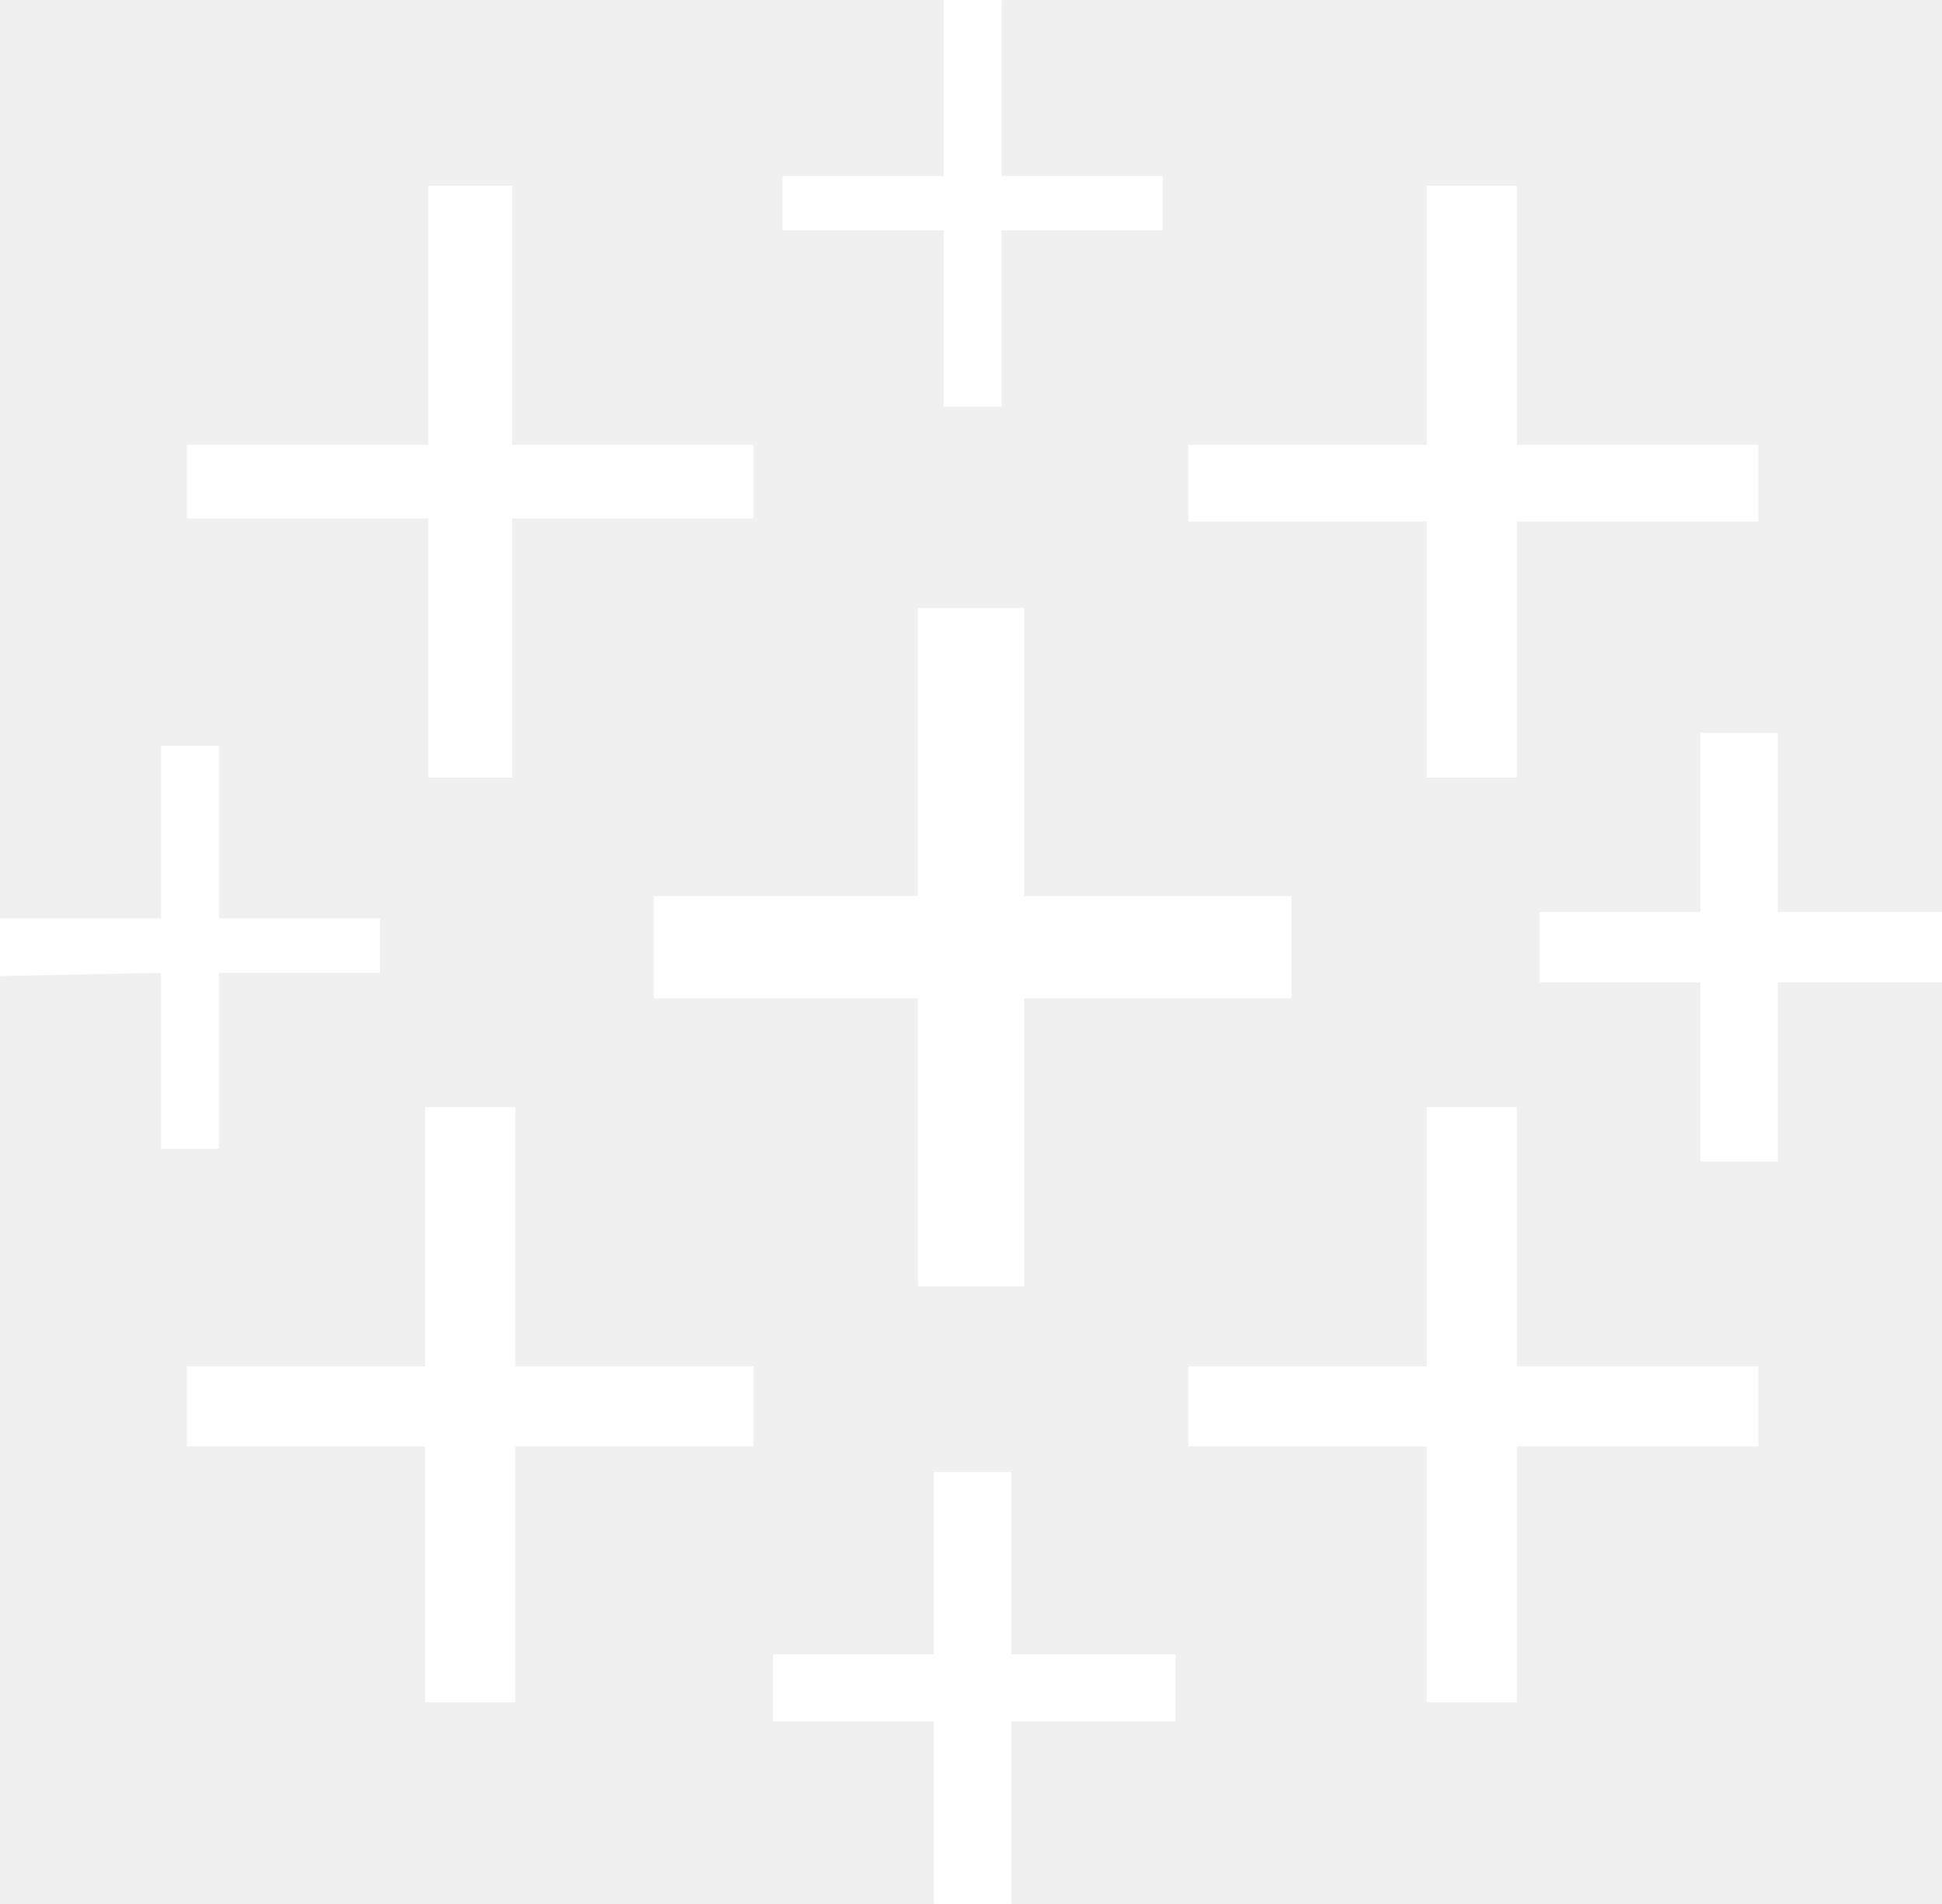
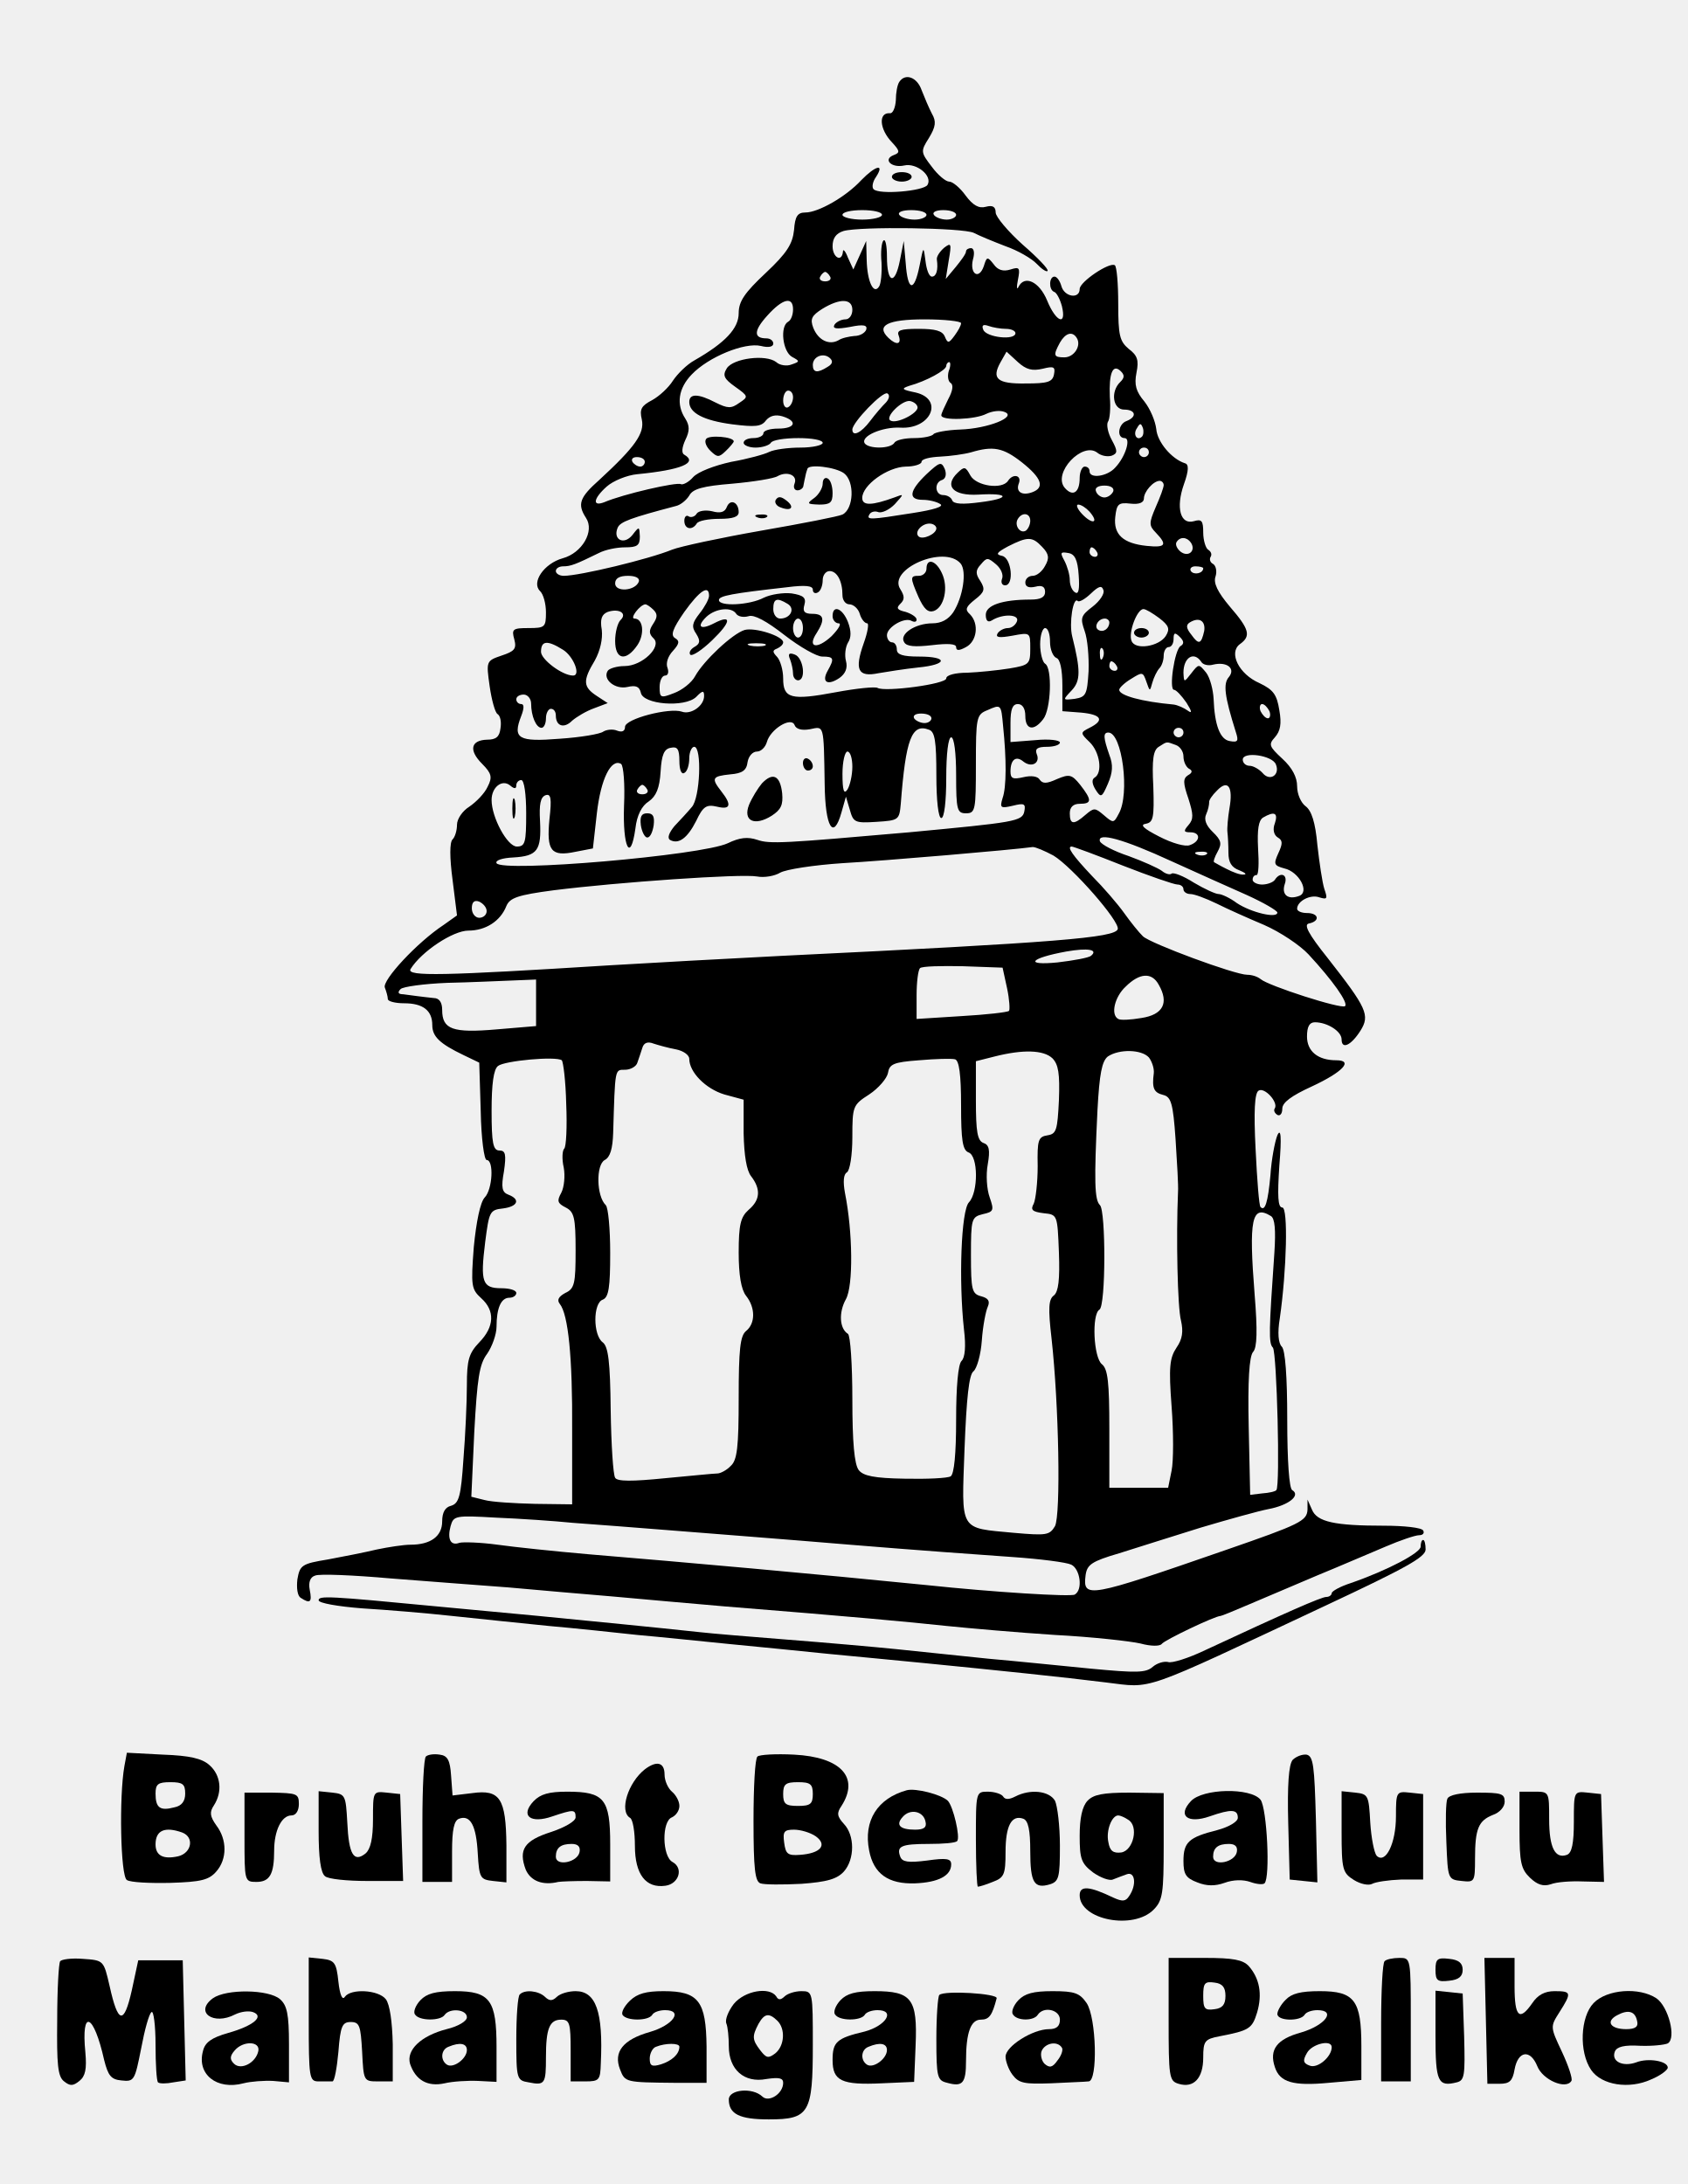
- <svg xmlns="http://www.w3.org/2000/svg" width="102" height="100" fill="none">
-   <path d="M48.209 67.562h5.582V52.437h14.04v-5.378H53.79V31.934h-5.58v15.125H34.34v5.378h13.87v15.125zM22.328 89.409h4.737V75.965h12.517v-4.202H27.065V58.151h-4.737v13.612H9.811v4.202h12.517v13.444zm52.607-48.568h4.737V27.397h12.686v-4.034H79.672V9.751h-4.737v13.612H62.418v4.034h12.517V40.84zm-25.88 59.156h4.06v-9.58h8.626v-3.529h-8.627V77.31h-4.06v9.58h-8.457v3.528h8.458v9.58zM22.497 40.841h4.398V27.228h12.687v-3.865H26.895V9.751h-4.398v13.612H9.811v3.866h12.686V40.84zm66.816 20.167h4.06v-9.411H102v-3.698h-8.627v-9.41h-4.06v9.41h-8.457v3.698h8.457v9.41z" fill="#fff" />
-   <path fill-rule="evenodd" clip-rule="evenodd" d="M74.935 89.409h4.737V75.965h12.686v-4.202H79.672V58.151h-4.737v13.612H62.418v4.202h12.517v13.444z" fill="#fff" />
-   <path d="M61.065 12.105V9.248h-8.458V.005h-3.045v9.243h-8.457v2.857h8.457v9.243h3.045v-9.243h8.458zM8.458 60.337h3.044v-9.243h8.458v-2.857h-8.458v-9.075H8.458v9.075H0v3.025l8.458-.168v9.243z" fill="#fff" />
+ <svg xmlns="http://www.w3.org/2000/svg" width="51pt" height="66pt" viewBox="0 0 51 66" version="1.1" id="svg200">
+   <defs id="defs133">
+     <clipPath id="clip1">
+       <path d="m 125,186 h 17 v 24.02 h -17 z m 0,0" id="path127" />
+     </clipPath>
+     <clipPath id="clip2">
+       <path d="m 0,155 h 558.129 v 5 H 0 Z m 0,0" id="path130" />
+     </clipPath>
+   </defs>
+   <g id="g552" transform="matrix(0.01493243,0,0,-0.01435266,-3.811479,65.1957)" style="fill:#000000;stroke:none">
+     <path id="path458" d="m 2075,4370 c -4,-6 -7,-23 -7,-39 -1,-15 -6,-28 -12,-27 -24,2 -21,-34 4,-61 16,-18 17,-22 4,-27 -23,-9 -5,-28 21,-22 25,6 58,-22 47,-41 -8,-13 -98,-21 -109,-9 -4,4 -2,16 5,26 18,29 -1,24 -30,-7 -31,-35 -87,-68 -113,-68 -16,0 -21,-8 -23,-37 -3,-29 -14,-48 -57,-90 -43,-42 -55,-60 -55,-85 0,-32 -27,-62 -89,-99 -16,-9 -35,-29 -44,-43 -9,-15 -28,-33 -42,-41 -22,-12 -26,-19 -21,-41 6,-29 -14,-58 -86,-127 -40,-37 -45,-51 -27,-80 18,-28 -8,-74 -47,-85 -38,-11 -64,-51 -46,-69 7,-7 12,-27 12,-45 0,-31 -2,-33 -35,-33 -32,0 -35,-2 -29,-24 5,-20 0,-25 -26,-34 -31,-11 -31,-12 -24,-64 4,-29 11,-56 16,-59 6,-4 8,-17 6,-30 -2,-18 -9,-24 -27,-24 -33,-1 -38,-22 -10,-51 19,-20 21,-28 11,-48 -6,-14 -23,-32 -37,-42 -14,-9 -25,-26 -25,-38 0,-12 -4,-26 -9,-31 -6,-6 -6,-38 0,-85 l 9,-75 -27,-20 c -54,-37 -125,-117 -119,-132 3,-8 6,-19 6,-24 0,-5 15,-9 33,-9 38,0 57,-15 57,-46 0,-24 15,-39 63,-63 l 32,-16 3,-102 c 1,-58 7,-103 12,-103 15,0 12,-62 -4,-79 -9,-10 -17,-51 -22,-104 -6,-82 -5,-89 15,-108 28,-26 27,-60 -4,-93 -21,-23 -25,-37 -25,-90 0,-35 -3,-105 -7,-156 -5,-78 -9,-93 -25,-98 -12,-3 -18,-14 -18,-33 0,-31 -23,-49 -64,-49 -14,0 -45,-5 -68,-10 -24,-6 -68,-15 -99,-21 -53,-9 -57,-12 -62,-42 -2,-18 0,-35 7,-39 19,-13 23,-9 18,17 -3,16 1,27 11,30 8,4 77,1 153,-6 77,-6 184,-15 239,-19 55,-5 150,-14 210,-19 61,-6 163,-15 228,-21 263,-22 366,-32 447,-41 47,-5 146,-14 220,-19 74,-4 152,-13 173,-18 21,-6 39,-6 43,-1 5,8 108,59 119,59 2,0 28,11 57,24 29,13 91,40 138,61 47,20 109,48 139,61 29,13 60,24 68,24 8,0 11,5 8,10 -3,6 -39,10 -79,10 -100,0 -136,8 -146,34 l -9,21 v -21 c -1,-24 -15,-31 -165,-85 -280,-101 -290,-103 -284,-53 3,22 12,29 68,46 36,12 110,36 165,54 55,17 117,35 137,39 41,8 66,29 48,40 -6,4 -10,60 -10,149 0,90 -4,146 -11,153 -7,7 -9,29 -4,60 14,102 17,233 5,233 -9,0 -10,24 -6,88 5,62 3,80 -4,64 -5,-13 -12,-51 -14,-84 -5,-57 -11,-77 -20,-67 -3,2 -7,57 -10,121 -4,81 -2,119 6,124 12,8 40,-24 33,-37 -3,-4 -1,-10 5,-14 5,-3 10,2 10,13 0,13 18,27 60,47 62,30 85,55 49,55 -37,0 -59,19 -59,50 0,21 5,30 16,30 25,0 54,-19 54,-36 0,-22 19,-13 38,18 20,33 13,48 -66,153 -40,52 -49,71 -38,73 23,5 20,22 -4,22 -11,0 -20,4 -20,9 0,16 27,31 45,24 16,-5 17,-3 10,18 -4,13 -10,55 -14,92 -4,48 -12,73 -24,82 -9,7 -17,25 -17,42 0,19 -10,39 -30,58 -27,26 -28,30 -15,45 11,13 14,28 9,57 -5,33 -12,43 -40,57 -42,19 -63,64 -40,82 23,17 20,31 -20,79 -25,31 -34,50 -29,64 3,10 1,22 -5,26 -6,3 -8,10 -5,15 3,5 1,11 -5,15 -5,3 -10,20 -10,36 0,25 -3,29 -19,24 -27,-8 -37,28 -20,78 10,29 10,42 2,44 -27,9 -56,45 -58,72 -2,17 -12,42 -24,58 -17,21 -21,35 -16,61 5,26 2,36 -16,50 -18,16 -21,28 -21,95 0,42 -3,79 -7,81 -11,7 -71,-35 -71,-50 0,-22 -31,-17 -37,6 -3,11 -9,20 -14,20 -11,0 -12,-27 -1,-32 5,-1 12,-15 16,-30 10,-43 -12,-34 -30,12 -16,40 -46,54 -58,28 -3,-7 -4,0 -1,15 5,26 3,28 -15,22 -15,-5 -26,-1 -34,11 -13,17 -14,16 -20,-4 -10,-30 -29,-16 -22,14 4,14 2,24 -4,24 -5,0 -10,-3 -10,-7 0,-5 -10,-19 -21,-33 l -20,-25 6,39 c 6,36 5,38 -9,27 -9,-8 -16,-19 -15,-25 3,-22 -1,-36 -10,-36 -6,0 -11,15 -13,33 -4,32 -4,32 -12,-10 -11,-57 -24,-54 -28,5 l -4,47 -8,-42 c -10,-52 -26,-47 -26,9 0,23 -3,38 -7,34 -4,-4 -6,-25 -4,-46 1,-22 -1,-45 -5,-51 -11,-18 -24,11 -25,56 l -1,40 -13,-30 -13,-30 -11,25 c -5,14 -10,19 -10,13 -2,-24 -21,-13 -21,11 0,17 7,27 22,32 33,10 243,7 264,-4 11,-6 39,-18 64,-28 25,-9 53,-26 63,-37 10,-11 20,-18 22,-15 3,3 -20,28 -50,55 -30,28 -55,59 -55,68 0,12 -6,16 -20,12 -14,-4 -26,3 -41,24 -11,16 -26,29 -33,29 -7,0 -23,14 -35,31 -23,31 -23,33 -6,61 14,24 15,35 6,51 -6,12 -15,34 -21,50 -9,27 -33,36 -45,17 z m -35,-280 c 0,-5 -18,-10 -40,-10 -22,0 -40,5 -40,10 0,6 18,10 40,10 22,0 40,-4 40,-10 z m 90,0 c 0,-5 -11,-10 -24,-10 -14,0 -28,5 -31,10 -4,6 7,10 24,10 17,0 31,-4 31,-10 z m 60,0 c 0,-5 -9,-10 -19,-10 -11,0 -23,5 -26,10 -4,6 5,10 19,10 14,0 26,-4 26,-10 z m -255,-130 c 3,-5 -1,-10 -10,-10 -9,0 -13,5 -10,10 3,6 8,10 10,10 2,0 7,-4 10,-10 z m -75,-69 c 0,-11 -4,-23 -10,-26 -17,-10 -11,-63 8,-74 16,-9 16,-10 -1,-16 -9,-4 -24,-2 -31,5 -21,17 -87,8 -100,-13 -9,-15 -6,-22 17,-39 27,-20 27,-21 8,-34 -16,-12 -23,-12 -48,1 -35,19 -53,19 -53,1 0,-23 29,-39 87,-47 46,-6 59,-5 68,8 8,10 19,13 33,9 32,-10 27,-26 -8,-26 -16,0 -30,-4 -30,-10 0,-5 -9,-10 -20,-10 -11,0 -20,-4 -20,-10 0,-5 11,-10 24,-10 14,0 28,5 31,10 3,6 28,10 56,10 27,0 49,-4 49,-10 0,-5 -20,-10 -45,-10 -25,0 -53,-4 -63,-9 -9,-5 -44,-15 -77,-21 -35,-8 -67,-21 -77,-32 -9,-11 -21,-17 -25,-15 -8,5 -117,-21 -155,-38 -25,-10 -22,8 5,33 13,12 41,24 62,26 89,9 123,24 95,41 -6,3 -5,15 2,31 9,19 9,30 0,45 -19,30 -14,64 13,93 34,37 107,68 140,60 15,-4 25,-2 25,5 0,6 -6,11 -14,11 -26,0 -26,16 2,48 31,36 52,41 52,13 z m 120,-1 c 0,-11 -6,-20 -14,-20 -8,0 -18,-5 -22,-11 -5,-9 4,-10 31,-5 28,6 36,4 33,-6 -3,-7 -13,-13 -24,-13 -10,-1 -25,-4 -32,-9 -19,-11 -41,0 -51,26 -7,19 -3,26 18,40 36,23 61,22 61,-2 z m 220,-28 c 0,-5 -6,-16 -13,-26 -12,-17 -14,-17 -20,-2 -5,12 -19,16 -53,16 -37,0 -45,-3 -40,-15 6,-18 -5,-20 -21,-4 -26,26 -2,39 73,39 41,0 74,-4 74,-8 z m 91,-12 c 10,0 19,-4 19,-9 0,-16 -59,-9 -65,7 -4,10 0,12 11,8 8,-3 24,-6 35,-6 z m 143,-19 c 10,-16 -5,-41 -25,-41 -22,0 -23,4 -9,31 11,20 25,25 34,10 z m -504,-61 c -21,-14 -30,-12 -30,4 0,18 22,27 35,14 6,-6 5,-12 -5,-18 z m 435,-4 c 23,6 26,4 23,-12 -3,-16 -13,-19 -57,-19 -58,-1 -70,10 -51,45 l 12,22 23,-22 c 17,-16 29,-19 50,-14 z m -190,-5 c -3,-11 -1,-22 4,-25 6,-4 4,-17 -5,-34 -7,-15 -14,-30 -14,-34 0,-12 69,-9 91,3 12,6 28,8 37,4 26,-10 -33,-35 -90,-37 -27,-1 -52,-6 -54,-10 -3,-4 -20,-8 -39,-8 -19,0 -37,-4 -40,-10 -8,-13 -52,-13 -60,-1 -9,15 36,35 72,33 62,-4 89,60 31,74 -28,6 -30,8 -13,14 35,10 75,33 75,42 0,4 3,8 6,8 3,0 3,-9 -1,-19 z m 347,-23 c -20,-20 -15,-58 8,-58 23,0 27,-15 5,-24 -17,-6 -21,-36 -4,-36 13,0 2,-39 -19,-62 -16,-19 -52,-24 -52,-8 0,6 -4,10 -10,10 -5,0 -10,-11 -10,-24 0,-31 -14,-40 -30,-21 -26,31 36,99 66,74 7,-6 20,-9 29,-6 12,5 12,10 0,33 -8,15 -11,32 -8,38 4,5 6,29 4,53 -2,50 6,70 22,54 8,-8 8,-14 -1,-23 z m -662,-32 c 0,-8 -4,-18 -10,-21 -5,-3 -10,3 -10,14 0,12 5,21 10,21 6,0 10,-6 10,-14 z m 188,-11 c -7,-7 -22,-25 -32,-39 -18,-25 -36,-34 -36,-18 0,15 62,82 71,76 5,-3 4,-11 -3,-19 z m 64,-10 c 1,-13 -43,-36 -55,-28 -12,7 24,44 40,41 8,-2 14,-7 15,-13 z m 454,-62 c -10,-10 -19,5 -10,18 6,11 8,11 12,0 2,-7 1,-15 -2,-18 z m -243,-54 c 40,-33 47,-53 21,-63 -21,-8 -34,1 -27,19 6,17 -12,21 -22,5 -12,-19 -64,-11 -76,11 -10,19 -12,20 -26,6 -28,-28 -9,-49 42,-46 63,4 66,-8 4,-16 -36,-5 -54,-4 -57,4 -2,6 -10,11 -18,11 -17,0 -19,27 -2,32 7,3 9,12 5,23 -7,16 -10,15 -37,-11 -35,-35 -38,-54 -7,-54 12,0 28,-4 35,-9 8,-5 -13,-12 -57,-19 -85,-14 -94,-15 -86,-2 3,5 11,7 18,4 7,-2 22,5 33,17 19,22 19,22 -1,14 -45,-17 -65,-18 -65,-1 0,27 51,65 88,66 17,0 32,5 32,10 0,6 17,10 38,11 20,1 48,5 62,9 45,14 65,10 103,-21 z m 257,21 c 0,-5 -4,-10 -10,-10 -5,0 -10,5 -10,10 0,6 5,10 10,10 6,0 10,-4 10,-10 z m -1020,-20 c 0,-5 -4,-10 -9,-10 -6,0 -13,5 -16,10 -3,6 1,10 9,10 9,0 16,-4 16,-10 z m 403,-24 c 22,-17 20,-75 -3,-87 -8,-4 -82,-19 -165,-34 -82,-15 -163,-33 -180,-40 -47,-20 -187,-55 -219,-55 -9,0 -16,5 -16,10 0,6 7,10 15,10 15,0 25,4 72,28 13,7 36,12 53,12 25,0 30,4 30,23 -1,21 -1,22 -15,3 -17,-22 -40,-10 -30,15 5,13 27,21 118,46 9,2 21,12 27,22 7,14 27,20 87,25 43,4 85,11 92,16 19,11 41,2 34,-16 -3,-8 0,-14 6,-14 6,0 12,5 12,10 1,6 3,15 4,20 1,6 3,12 4,15 2,11 57,4 74,-9 z m 647,-25 c 0,-5 -7,-25 -16,-46 -14,-34 -14,-39 0,-54 24,-26 20,-32 -18,-28 -48,5 -68,24 -64,61 3,27 6,31 31,28 17,-2 27,2 27,11 0,14 19,37 32,37 4,0 8,-4 8,-9 z m -102,-13 c -3,-7 -11,-13 -18,-13 -7,0 -15,6 -17,13 -3,7 4,12 17,12 13,0 20,-5 18,-12 z m -48,-43 c 20,-24 6,-28 -15,-5 -10,11 -13,20 -8,20 6,0 16,-7 23,-15 z m -120,-19 c 0,-8 -4,-17 -9,-21 -12,-7 -24,12 -16,25 9,15 25,12 25,-4 z m -190,-16 c 0,-12 -28,-25 -36,-17 -9,9 6,27 22,27 8,0 14,-5 14,-10 z m 214,-39 c 14,-15 15,-24 6,-40 -6,-12 -17,-21 -25,-21 -8,0 -15,-6 -15,-14 0,-9 7,-12 20,-9 14,4 20,0 20,-11 0,-11 -9,-16 -29,-16 -58,0 -91,-12 -91,-32 0,-12 4,-17 12,-12 23,15 57,13 51,-2 -3,-8 -11,-14 -18,-14 -8,0 -17,-5 -21,-11 -5,-9 3,-10 30,-5 36,7 36,7 36,-27 0,-33 -2,-35 -42,-42 -24,-4 -62,-8 -85,-9 -25,0 -43,-5 -43,-12 0,-12 -124,-29 -139,-20 -5,3 -43,-1 -84,-9 -92,-18 -107,-13 -107,29 0,18 -6,38 -12,45 -10,11 -10,14 0,18 6,3 12,8 12,13 0,13 -57,32 -78,26 -25,-8 -83,-65 -100,-97 -7,-14 -27,-30 -43,-36 -27,-11 -29,-10 -29,13 0,13 5,24 11,24 6,0 8,7 5,16 -4,10 1,25 11,36 13,15 14,21 4,27 -9,6 -5,19 19,55 31,45 50,58 50,34 0,-7 -9,-24 -19,-37 -15,-20 -17,-28 -7,-43 9,-15 8,-21 -4,-28 -8,-5 -11,-12 -8,-16 4,-4 24,10 44,30 39,39 41,56 4,36 -28,-15 -36,-7 -15,14 19,18 51,21 60,6 4,-6 15,-8 25,-5 11,4 36,-10 73,-40 31,-25 65,-45 76,-45 24,0 25,-4 11,-30 -13,-24 0,-32 24,-15 12,9 17,21 13,36 -3,12 -1,29 4,38 7,11 7,25 0,44 -11,29 -31,37 -31,12 0,-8 6,-15 12,-15 7,0 0,-12 -14,-27 -30,-29 -50,-24 -30,7 17,28 15,40 -9,40 -16,0 -20,5 -16,19 4,15 -2,20 -26,24 -17,2 -42,-2 -56,-9 -29,-16 -91,-19 -91,-5 0,9 27,14 138,27 37,5 52,3 52,-5 0,-7 5,-9 10,-6 6,3 10,15 10,26 0,10 6,19 14,19 15,0 26,-21 26,-51 0,-10 6,-19 14,-19 8,0 18,-9 21,-20 3,-11 10,-20 15,-20 4,0 1,-19 -7,-42 -19,-56 -12,-72 30,-63 17,3 53,9 80,12 60,6 62,23 2,23 -33,0 -45,4 -45,15 0,8 -4,15 -10,15 -5,0 -10,7 -10,15 0,17 36,39 50,30 6,-3 10,-2 10,3 0,5 -10,12 -22,16 -17,4 -20,8 -11,17 9,9 9,16 0,31 -26,42 89,94 122,54 13,-16 5,-71 -15,-103 -10,-15 -24,-23 -42,-23 -35,0 -68,-23 -57,-40 5,-9 22,-10 56,-6 32,4 49,3 49,-4 0,-8 6,-8 20,0 22,12 27,49 8,69 -11,10 -8,16 10,31 20,16 21,22 11,39 -10,15 -10,23 1,35 12,15 14,15 31,0 10,-9 15,-22 12,-30 -3,-8 0,-14 6,-14 19,0 13,58 -6,62 -14,3 -11,7 12,20 40,21 49,21 69,-1 z m 301,9 c 11,-17 -5,-32 -21,-19 -7,6 -11,15 -8,20 7,12 21,11 29,-1 z m -190,-20 c 3,-5 1,-10 -4,-10 -6,0 -11,5 -11,10 0,6 2,10 4,10 3,0 8,-4 11,-10 z m -37,-49 c 2,-28 0,-41 -7,-36 -6,3 -11,15 -11,26 0,11 -5,29 -11,41 -9,17 -8,19 8,16 13,-2 19,-14 21,-47 z m 252,15 c 0,-11 -19,-15 -25,-6 -3,5 1,10 9,10 9,0 16,-2 16,-4 z m -1142,-28 c -7,-20 -48,-23 -48,-4 0,11 9,16 26,16 16,0 24,-5 22,-12 z m 918,-53 c -24,-19 -25,-24 -16,-51 6,-17 9,-55 8,-85 -3,-49 -5,-54 -28,-58 -25,-3 -25,-3 -6,18 18,20 18,42 1,113 -7,28 2,85 11,75 3,-3 15,4 27,16 16,16 22,17 25,7 3,-7 -7,-23 -22,-35 z m -617,6 c 16,-10 6,-31 -15,-31 -8,0 -14,9 -14,20 0,22 7,25 29,11 z m -272,-12 c 9,-9 9,-16 0,-30 -9,-14 -9,-21 1,-31 17,-17 -23,-58 -59,-58 -15,0 -31,-5 -34,-10 -11,-18 15,-40 40,-34 17,4 24,1 27,-12 4,-25 89,-32 112,-9 13,14 16,14 16,2 0,-21 -27,-40 -45,-33 -25,9 -115,-15 -115,-32 0,-9 -6,-12 -16,-8 -9,4 -22,2 -28,-2 -6,-5 -45,-12 -88,-15 -84,-7 -96,0 -78,48 6,16 6,25 0,25 -6,0 -10,5 -10,10 0,6 7,10 15,10 8,0 15,-9 15,-19 0,-26 10,-51 21,-51 5,0 9,9 9,20 0,11 5,20 10,20 6,0 10,-6 10,-14 0,-23 17,-28 33,-11 9,8 28,20 44,26 l 28,11 -22,15 c -28,19 -29,32 -4,75 11,21 16,45 14,64 -4,23 0,33 12,38 23,8 40,-3 26,-17 -6,-6 -11,-26 -11,-44 0,-40 22,-44 45,-9 15,23 12,56 -6,56 -10,0 11,29 22,30 3,0 10,-5 16,-11 z m 1024,-18 c 20,-16 22,-23 13,-38 -14,-22 -62,-30 -69,-10 -7,17 11,67 24,67 5,0 19,-9 32,-19 z m -721,-21 c 0,-11 -4,-20 -10,-20 -5,0 -10,9 -10,20 0,11 5,20 10,20 6,0 10,-9 10,-20 z m 620,12 c 0,-13 -12,-22 -22,-16 -10,6 -1,24 13,24 5,0 9,-4 9,-8 z m 192,-18 c -6,-28 -11,-30 -26,-8 -11,14 -11,21 -3,26 19,12 32,3 29,-18 z m -312,-23 c 0,-16 6,-31 13,-34 7,-2 12,-23 12,-58 v -54 l 38,-3 c 41,-4 48,-16 17,-32 -19,-10 -19,-11 0,-30 21,-21 27,-65 10,-75 -6,-4 -5,-13 2,-25 11,-18 13,-17 25,12 10,24 11,40 3,61 -12,36 -13,47 -2,47 28,0 44,-130 21,-171 -10,-20 -11,-20 -30,-3 -18,16 -20,16 -37,1 -24,-22 -32,-21 -32,3 0,13 7,20 20,20 25,0 25,8 1,40 -17,22 -22,23 -47,12 -21,-10 -29,-10 -35,-1 -4,7 -17,9 -33,5 -21,-5 -26,-3 -26,12 0,25 11,34 26,21 17,-14 35,-3 27,16 -4,11 2,15 21,15 14,0 26,4 26,9 0,5 -22,8 -50,5 l -50,-4 v 40 c 0,29 4,40 15,40 9,0 15,-9 15,-25 0,-29 17,-33 36,-7 16,20 19,108 4,117 -5,3 -10,22 -10,41 0,19 5,34 10,34 6,0 10,-13 10,-29 z m 264,-9 c -12,-8 -24,-92 -13,-92 4,0 15,-12 25,-27 11,-18 12,-24 3,-17 -8,6 -21,12 -29,13 -64,6 -110,19 -110,31 0,4 11,15 24,23 23,15 24,15 31,-6 7,-21 7,-21 12,-2 3,11 9,24 14,30 5,5 9,17 9,27 0,10 5,18 10,18 6,0 10,8 10,17 0,14 3,14 12,5 9,-9 10,-15 2,-20 z m -1249,-8 c 21,-14 36,-54 20,-54 -22,0 -65,34 -65,50 0,24 13,25 45,4 z m 408,9 c -7,-2 -21,-2 -30,0 -10,3 -4,5 12,5 17,0 24,-2 18,-5 z m 684,-25 c -3,-8 -6,-5 -6,6 -1,11 2,17 5,13 3,-3 4,-12 1,-19 z m 199,-9 c 3,-6 14,-9 24,-6 28,7 46,-8 32,-26 -12,-14 -9,-40 14,-116 6,-19 4,-22 -12,-19 -20,3 -31,34 -33,89 -1,19 -7,44 -15,55 -15,19 -15,19 -30,-1 -15,-20 -15,-20 -16,1 0,32 21,46 36,23 z m -171,-9 c 3,-5 1,-10 -4,-10 -6,0 -11,5 -11,10 0,6 2,10 4,10 3,0 8,-4 11,-10 z m -230,-126 c 7,-70 7,-129 -1,-152 -6,-21 -4,-22 21,-16 23,6 26,4 23,-12 -4,-21 -19,-23 -233,-44 -253,-23 -282,-25 -307,-16 -20,7 -36,5 -60,-7 -53,-26 -458,-62 -468,-42 -3,6 12,11 34,12 49,3 57,15 54,77 -2,35 1,50 11,54 11,4 13,-6 8,-51 -6,-66 3,-79 53,-68 l 35,7 8,74 c 8,73 29,116 49,104 5,-4 8,-43 6,-88 -3,-87 13,-122 23,-48 3,28 13,48 27,57 15,11 22,28 24,63 2,35 7,48 21,50 13,3 17,-3 17,-28 0,-18 4,-29 10,-25 6,3 10,17 10,31 0,13 5,24 10,24 16,0 12,-108 -5,-127 -8,-10 -24,-28 -35,-40 -11,-14 -15,-25 -9,-29 17,-10 35,3 53,40 14,31 21,35 42,30 27,-7 31,3 9,32 -21,28 -19,32 18,36 24,2 33,8 35,26 2,12 10,22 19,22 8,0 17,9 20,20 7,27 49,54 56,36 3,-9 15,-12 31,-9 29,6 28,13 30,-116 1,-91 18,-119 34,-59 l 9,33 8,-28 c 7,-26 10,-28 54,-25 45,3 46,4 49,38 10,136 22,170 57,156 12,-4 15,-24 15,-96 0,-53 4,-90 10,-90 6,0 10,35 10,85 0,50 4,85 10,85 6,0 10,-33 10,-80 0,-73 2,-80 20,-80 19,0 20,7 20,103 0,98 1,105 23,114 28,13 28,13 32,-33 z m 539,31 c 3,-8 1,-15 -3,-15 -5,0 -11,7 -15,15 -3,8 -1,15 3,15 5,0 11,-7 15,-15 z m -684,-15 c 0,-5 -6,-10 -14,-10 -8,0 -18,5 -21,10 -3,6 3,10 14,10 12,0 21,-4 21,-10 z m 510,-30 c 0,-5 -4,-10 -10,-10 -5,0 -10,5 -10,10 0,6 5,10 10,10 6,0 10,-4 10,-10 z m -16,-26 c 9,-3 16,-14 16,-24 0,-11 5,-22 11,-26 8,-4 7,-9 -2,-14 -10,-7 -10,-16 1,-49 10,-33 11,-43 0,-56 -10,-12 -10,-15 4,-15 21,0 21,-19 -1,-27 -9,-4 -36,4 -62,18 -32,17 -40,25 -27,27 15,3 17,13 15,78 -3,58 0,77 11,84 18,12 15,11 34,4 z m -654,-46 c 0,-18 -5,-40 -10,-48 -7,-11 -10,-2 -10,33 0,26 5,47 10,47 6,0 10,-15 10,-32 z m 857,5 c 9,-22 -12,-37 -27,-18 -7,8 -19,15 -26,15 -8,0 -14,6 -14,13 0,18 60,9 67,-10 z m -1537,-44 c 0,6 5,11 10,11 6,0 10,-30 10,-70 0,-62 -2,-70 -19,-70 -19,0 -51,61 -51,98 0,27 21,44 37,31 9,-8 13,-8 13,0 z m 1443,-49 c -3,-19 -5,-42 -4,-50 1,-8 2,-28 2,-43 0,-20 6,-31 22,-37 12,-5 16,-9 9,-9 -7,-1 -22,5 -35,12 -12,6 -23,13 -25,14 -2,1 1,11 7,22 9,17 8,24 -10,42 -13,13 -18,26 -13,37 4,9 6,20 6,25 -1,4 6,15 16,25 22,24 33,8 25,-38 z m -1178,40 c 3,-5 -1,-10 -10,-10 -9,0 -13,5 -10,10 3,6 8,10 10,10 2,0 7,-4 10,-10 z m 1270,-71 c -5,-13 -2,-25 6,-30 10,-6 10,-13 1,-33 -10,-23 -9,-26 12,-32 30,-7 52,-50 30,-58 -23,-9 -36,3 -29,25 7,20 -9,27 -20,9 -3,-5 -15,-10 -26,-10 -10,0 -19,5 -19,10 0,6 3,10 8,10 4,0 5,25 3,56 -2,40 1,59 10,65 23,14 31,10 24,-12 z m -209,-80 c 49,-23 117,-55 152,-71 34,-16 62,-33 62,-37 0,-13 -53,0 -82,20 -14,11 -31,19 -37,19 -6,0 -29,11 -50,24 -21,14 -41,22 -45,19 -3,-3 -12,-1 -20,6 -8,6 -38,20 -67,31 -29,10 -55,24 -58,31 -6,20 47,5 145,-42 z m -239,12 c 38,-24 135,-139 130,-155 -6,-18 -120,-28 -677,-56 -113,-6 -270,-15 -350,-20 -338,-22 -413,-24 -404,-8 22,37 86,81 117,81 35,0 65,20 77,52 7,17 23,23 96,33 130,17 379,35 411,29 15,-3 36,1 47,8 12,7 68,16 126,20 85,5 344,28 385,34 6,0 24,-8 42,-18 z m 140,-21 c 54,-22 104,-40 111,-40 6,0 12,-4 12,-10 0,-5 6,-10 14,-10 8,0 31,-9 53,-20 21,-11 64,-31 96,-45 33,-15 73,-43 90,-62 49,-55 81,-102 74,-109 -7,-7 -156,43 -171,57 -6,5 -17,9 -27,9 -25,0 -196,66 -211,81 -8,8 -25,30 -38,49 -13,19 -42,54 -65,78 -39,43 -52,62 -41,62 3,0 50,-18 103,-40 z m 170,24 c -3,-3 -12,-4 -19,-1 -8,3 -5,6 6,6 11,1 17,-2 13,-5 z M 1240,2624 c 0,-8 -7,-14 -15,-14 -8,0 -15,9 -15,20 0,13 5,18 15,14 8,-4 15,-12 15,-20 z m 1223,-94 c -4,-4 -35,-10 -68,-14 -68,-7 -56,9 18,23 44,8 65,4 50,-9 z m -170,-68 c 5,-24 6,-46 4,-48 -3,-3 -46,-8 -96,-11 l -91,-6 v 50 c 0,27 3,53 7,57 4,4 43,5 87,4 l 80,-3 z m 307,7 c 21,-38 9,-63 -35,-70 -22,-4 -43,-5 -47,-2 -16,9 -7,47 15,68 28,29 53,31 67,4 z m -1260,-38 v -49 l -80,-7 c -89,-8 -110,0 -110,41 0,16 -6,25 -17,25 -10,1 -25,3 -33,4 -8,1 -22,3 -29,4 -10,0 -12,4 -5,11 5,5 47,11 94,13 47,1 106,4 133,5 l 47,2 z m 283,-98 c 15,-3 27,-12 27,-20 0,-28 33,-63 71,-75 l 39,-11 v -71 c 1,-47 6,-78 15,-90 20,-27 19,-50 -5,-71 -16,-15 -20,-31 -20,-90 0,-47 5,-78 15,-91 19,-25 19,-58 0,-74 -12,-10 -15,-39 -15,-141 0,-103 -3,-131 -16,-143 -8,-9 -21,-16 -27,-16 -7,0 -54,-5 -106,-10 -67,-7 -97,-7 -101,1 -4,6 -8,70 -9,142 -1,103 -5,134 -16,143 -20,15 -20,83 0,90 12,5 15,26 15,98 0,51 -4,96 -9,101 -19,19 -20,85 -2,95 11,6 16,24 17,57 4,137 3,133 24,133 11,0 23,7 25,15 3,8 7,22 10,31 3,11 11,14 23,9 9,-3 29,-9 45,-12 z m 762,-19 c 12,-13 15,-32 13,-88 -3,-63 -5,-71 -23,-74 -19,-3 -21,-10 -20,-65 0,-34 -4,-70 -8,-79 -7,-13 -3,-17 20,-20 28,-3 28,-3 31,-83 2,-57 -1,-82 -10,-90 -11,-8 -12,-27 -5,-90 15,-140 19,-372 7,-396 -11,-19 -17,-20 -83,-14 -112,11 -106,1 -100,177 4,107 9,156 18,163 7,6 15,35 17,65 2,30 8,62 12,71 5,12 1,18 -13,22 -19,5 -21,13 -21,86 0,77 1,81 24,87 22,5 23,8 14,35 -6,17 -8,48 -4,70 5,30 3,41 -9,45 -12,5 -15,24 -15,89 v 83 l 38,10 c 57,15 99,14 117,-4 z m 195,2 c 6,-8 11,-23 10,-33 -4,-32 0,-41 19,-46 16,-4 20,-18 25,-93 3,-49 6,-99 5,-111 -4,-96 -1,-244 6,-271 5,-23 3,-39 -9,-57 -14,-22 -16,-41 -10,-124 4,-54 4,-115 0,-135 l -7,-36 h -59 -60 v 124 c 0,98 -3,126 -15,136 -17,14 -21,105 -5,115 13,8 13,208 1,220 -11,11 -12,50 -5,200 4,77 9,103 21,113 23,16 68,15 83,-2 z m -1179,-98 c 2,-48 0,-90 -4,-94 -4,-4 -5,-22 -1,-40 3,-17 1,-41 -5,-53 -9,-17 -8,-22 9,-31 17,-9 20,-21 20,-90 0,-70 -2,-81 -21,-90 -14,-8 -17,-15 -11,-23 17,-22 26,-111 25,-267 v -155 l -75,1 c -42,1 -88,4 -102,8 l -27,7 6,137 c 6,112 10,142 26,164 10,15 19,41 19,57 0,39 9,61 26,61 8,0 14,5 14,10 0,6 -14,10 -30,10 -39,0 -43,13 -33,97 8,64 9,68 36,71 30,4 36,19 11,29 -13,5 -15,15 -9,49 5,36 3,44 -9,44 -13,0 -16,15 -16,84 0,56 4,87 13,94 13,11 117,21 129,12 3,-3 8,-44 9,-92 z m 799,-3 c 0,-73 3,-94 15,-99 20,-7 20,-84 1,-105 -16,-17 -21,-166 -10,-269 4,-34 2,-58 -5,-65 -7,-7 -11,-55 -11,-123 0,-73 -4,-115 -11,-120 -6,-4 -48,-6 -93,-5 -62,1 -84,6 -93,18 -9,12 -13,59 -13,149 0,73 -4,135 -9,138 -17,11 -19,45 -4,73 15,28 14,141 -2,224 -4,23 -3,39 4,43 6,4 11,36 11,74 0,65 1,68 34,90 19,13 36,34 38,45 3,19 11,23 63,27 33,3 66,4 73,2 8,-3 12,-31 12,-97 z m 627,-233 c 8,-5 10,-29 7,-77 -11,-164 -12,-191 -3,-200 8,-11 15,-292 7,-300 -2,-3 -15,-6 -29,-7 l -24,-3 -3,144 c -2,95 1,148 9,157 8,9 9,45 3,121 -12,158 -6,190 33,165 z M 1415,1336 c 39,-3 129,-10 200,-16 72,-6 234,-19 360,-30 127,-11 275,-22 330,-26 55,-4 108,-11 118,-16 18,-9 24,-53 7,-63 -8,-5 -164,5 -300,20 -219,23 -488,48 -685,65 -66,6 -149,15 -183,20 -35,5 -70,6 -77,4 -18,-7 -25,8 -18,35 6,22 9,23 92,18 47,-2 118,-7 156,-11 z" />
+     <path id="path460" d="m 1684,3618 c -4,-6 1,-17 9,-25 14,-14 17,-14 31,0 9,9 16,18 16,20 0,10 -51,14 -56,5 z" />
+     <path id="path462" d="m 1920,3524 c 0,-9 -8,-23 -17,-30 -16,-12 -15,-13 10,-14 22,0 27,4 27,24 0,14 -4,28 -10,31 -5,3 -10,-1 -10,-11 z" />
+     <path id="path464" d="m 1825,3490 c -3,-5 1,-13 10,-16 22,-9 29,1 11,15 -10,8 -16,9 -21,1 z" />
+     <path id="path466" d="m 1726,3475 c -4,-11 -13,-14 -30,-9 -13,3 -27,1 -31,-5 -3,-6 -11,-9 -16,-6 -5,4 -9,-1 -9,-9 0,-18 16,-21 25,-6 3,6 24,10 46,10 27,0 39,4 39,14 0,21 -17,29 -24,11 z" />
+     <path id="path468" d="m 1788,3453 c 7,-3 16,-2 19,1 4,3 -2,6 -13,5 -11,0 -14,-3 -6,-6 z" />
+     <path id="path470" d="m 2130,3345 c 0,-8 -7,-15 -15,-15 -18,0 -19,-2 -1,-45 11,-25 19,-33 31,-29 21,8 30,50 16,80 -12,27 -31,32 -31,9 z" />
+     <path id="path472" d="m 1854,3154 c 3,-8 6,-22 6,-30 0,-8 5,-14 10,-14 17,0 11,47 -6,54 -12,5 -15,2 -10,-10 z" />
+     <path id="path474" d="m 2550,3210 c 0,-5 7,-10 15,-10 8,0 15,5 15,10 0,6 -7,10 -15,10 -8,0 -15,-4 -15,-10 z" />
+     <path id="path476" d="m 1880,2936 c 0,-9 5,-16 10,-16 6,0 10,4 10,9 0,6 -4,13 -10,16 -5,3 -10,-1 -10,-9 z" />
+     <path id="path478" d="m 1797,2893 c -8,-10 -20,-30 -26,-45 -13,-34 11,-46 46,-23 19,13 23,23 21,47 -4,38 -19,45 -41,21 z" />
+     <path id="path480" d="m 1552,2805 c 2,-14 8,-26 13,-26 6,0 11,12 13,26 2,18 -1,25 -13,25 -12,0 -15,-7 -13,-25 z" />
+     <path id="path482" d="m 1292,2840 c 0,-19 2,-27 5,-17 2,9 2,25 0,35 -3,9 -5,1 -5,-18 z" />
+     <path id="path484" d="m 2060,4170 c 0,-5 9,-10 20,-10 11,0 20,5 20,10 0,6 -9,10 -20,10 -11,0 -20,-4 -20,-10 z" />
+     <path id="path486" d="m 3130,1286 c 0,-13 -67,-50 -142,-77 -21,-7 -38,-17 -38,-21 0,-4 -5,-8 -11,-8 -10,0 -82,-33 -245,-112 -34,-17 -68,-28 -75,-25 -8,2 -22,-2 -31,-10 -14,-13 -33,-13 -125,-4 -59,6 -153,16 -208,21 -55,6 -138,15 -185,20 -47,5 -146,14 -220,20 -74,6 -155,13 -180,16 -89,10 -217,23 -325,34 -60,6 -153,15 -205,20 -220,22 -240,23 -240,13 0,-6 39,-13 88,-17 48,-3 130,-10 182,-16 52,-6 140,-15 195,-21 55,-5 136,-14 180,-19 44,-4 127,-13 185,-19 58,-6 149,-15 203,-21 53,-5 139,-14 190,-19 146,-15 286,-30 370,-41 97,-12 64,-24 445,162 162,79 202,102 202,118 0,11 -2,20 -5,20 -3,0 -5,-6 -5,-14 z" />
+     <path id="path488" d="m 507,824 c -11,-64 -8,-232 5,-240 7,-5 46,-7 88,-6 62,2 78,6 93,24 22,26 22,67 0,97 -13,19 -14,28 -5,42 18,29 14,64 -9,85 -15,14 -40,20 -94,22 l -73,4 z m 123,-58 c 0,-16 -7,-26 -22,-29 -29,-8 -38,-1 -38,29 0,20 5,24 30,24 25,0 30,-4 30,-24 z m -6,-82 c 25,-10 19,-43 -8,-50 -30,-7 -46,1 -46,25 0,30 19,38 54,25 z" />
+     <path id="path490" d="m 1117,844 c -4,-4 -7,-65 -7,-136 V 580 h 30 30 v 64 c 0,46 4,65 14,69 23,9 35,-14 38,-73 3,-52 5,-55 31,-58 l 27,-3 v 78 c -1,99 -13,118 -69,110 l -40,-5 -3,42 c -2,32 -7,42 -23,44 -12,2 -24,0 -28,-4 z" />
+     <path id="path492" d="m 1788,844 c -5,-4 -8,-65 -8,-135 0,-101 3,-128 14,-132 8,-3 45,-3 83,-1 52,4 72,10 86,26 22,26 22,76 0,100 -14,16 -15,23 -5,38 37,60 -1,103 -96,108 -37,2 -70,0 -74,-4 z m 112,-79 c 0,-21 -5,-25 -30,-25 -25,0 -30,4 -30,25 0,21 5,25 30,25 25,0 30,-4 30,-25 z m 6,-89 c 24,-18 10,-36 -32,-39 -25,-2 -29,2 -32,26 -3,23 0,27 20,27 13,0 33,-6 44,-14 z" />
+     <path id="path494" d="m 2871,837 c -8,-10 -11,-53 -9,-133 l 3,-119 28,-3 28,-3 -3,133 c -3,112 -5,133 -19,136 -9,1 -21,-4 -28,-11 z" />
+     <path id="path496" d="m 1560,817 c -34,-28 -52,-88 -30,-102 6,-3 10,-30 10,-59 0,-60 22,-90 62,-84 27,4 37,37 14,50 -21,12 -22,86 -1,94 8,4 15,14 15,24 0,10 -7,23 -15,30 -8,7 -15,23 -15,36 0,26 -16,30 -40,11 z" />
+     <path id="path498" d="m 2090,773 c -59,-17 -88,-64 -76,-127 9,-49 39,-71 93,-69 47,2 73,16 73,40 0,12 -9,14 -49,8 -38,-5 -50,-3 -54,8 -8,22 1,27 58,27 28,0 54,2 57,6 7,7 -8,74 -19,85 -13,13 -65,27 -83,22 z m 38,-66 c 3,-12 -3,-17 -21,-17 -31,0 -40,10 -25,27 15,18 42,12 46,-10 z" />
+     <path id="path500" d="m 750,674 c 0,-92 0,-94 24,-94 27,0 36,16 36,66 0,42 15,74 35,74 9,0 15,10 15,24 0,22 -4,23 -55,24 h -55 z" />
+     <path id="path502" d="m 900,687 c 0,-55 4,-88 13,-95 6,-6 45,-10 85,-10 h 73 l -3,91 -3,92 -27,3 c -28,3 -28,3 -28,-56 0,-41 -5,-63 -15,-72 -24,-20 -34,-2 -37,65 -3,57 -4,60 -30,63 l -28,3 z" />
+     <path id="path504" d="m 1335,750 c -28,-31 -6,-48 38,-32 43,15 47,15 47,-2 0,-8 -21,-21 -50,-31 -54,-18 -66,-37 -51,-79 10,-24 34,-34 66,-26 6,1 31,2 58,2 l 47,-1 v 78 c 0,96 -12,111 -87,111 -37,0 -54,-5 -68,-20 z m 93,-107 c -4,-22 -48,-31 -48,-10 0,19 10,27 32,27 13,0 18,-6 16,-17 z" />
+     <path id="path506" d="m 2230,670 c 0,-55 2,-100 4,-100 3,0 16,4 30,10 23,9 26,15 26,63 0,55 12,79 36,70 10,-4 14,-24 14,-68 0,-67 8,-80 40,-70 18,6 20,15 20,81 0,42 -5,84 -10,95 -12,21 -50,25 -80,9 -13,-7 -21,-7 -25,0 -3,5 -17,10 -31,10 -24,0 -24,-1 -24,-100 z" />
+     <path id="path508" d="m 2456,751 c -11,-12 -16,-37 -16,-74 0,-48 3,-58 27,-77 15,-11 33,-18 40,-15 7,3 20,8 28,11 17,7 21,-22 5,-46 -7,-11 -13,-12 -32,-3 -48,24 -68,26 -68,5 0,-52 109,-74 150,-30 18,19 20,35 20,133 v 112 l -69,1 c -54,0 -73,-4 -85,-17 z m 82,-40 c 22,-13 11,-65 -14,-69 -16,-2 -23,3 -26,22 -5,24 7,56 20,56 4,0 13,-4 20,-9 z" />
+     <path id="path510" d="m 2665,750 c -28,-31 -6,-48 38,-32 44,16 57,15 57,-3 0,-8 -17,-19 -42,-26 -57,-15 -68,-25 -68,-65 0,-28 5,-36 28,-45 19,-8 36,-8 55,-1 18,7 38,7 52,2 13,-5 26,-6 29,-3 12,12 5,158 -8,176 -20,26 -117,24 -141,-3 z m 93,-107 c -4,-22 -48,-31 -48,-10 0,19 10,27 32,27 13,0 18,-6 16,-17 z" />
+     <path id="path512" d="m 2970,686 c 0,-80 2,-87 25,-102 14,-9 30,-12 37,-8 7,4 33,8 58,9 h 45 v 90 90 l -27,3 c -27,3 -28,2 -28,-50 0,-57 -21,-101 -39,-83 -5,6 -11,37 -13,70 -3,57 -4,60 -30,63 l -28,3 z" />
+     <path id="path514" d="m 3184,755 c -3,-6 -4,-47 -2,-91 3,-78 3,-79 31,-82 26,-3 27,-2 27,47 0,63 7,80 36,92 14,5 24,17 24,28 0,17 -7,19 -56,19 -34,0 -57,-5 -60,-13 z" />
+     <path id="path516" d="m 3330,690 c 0,-68 3,-83 21,-101 15,-15 27,-19 42,-14 12,5 41,7 65,6 l 43,-1 -3,92 -3,93 -27,3 c -28,3 -28,3 -28,-61 0,-46 -4,-66 -14,-70 -24,-9 -36,15 -36,75 0,58 0,58 -30,58 h -30 z" />
+     <path id="path518" d="m 377,413 c -3,-4 -6,-60 -6,-124 -1,-93 1,-119 14,-129 12,-10 18,-10 31,1 12,10 15,25 12,60 -9,94 17,82 38,-16 8,-33 14,-41 35,-43 26,-3 27,0 40,68 7,39 16,73 21,76 4,3 8,-28 8,-69 0,-40 2,-76 5,-79 3,-3 17,-3 31,0 l 25,4 -3,127 -3,126 h -45 -45 l -13,-63 c -16,-74 -28,-71 -45,9 -12,54 -12,54 -54,57 -23,2 -43,-1 -46,-5 z" />
+     <path id="path520" d="m 880,291 c 0,-124 1,-131 20,-131 11,0 23,0 28,0 4,0 9,28 12,62 4,55 8,63 25,63 18,0 20,-8 23,-62 3,-62 3,-63 32,-63 h 30 v 78 c -1,48 -6,84 -14,95 -15,20 -71,23 -83,5 -5,-8 -10,4 -13,32 -4,40 -8,45 -32,48 l -28,3 z" />
+     <path id="path522" d="m 2620,291 c 0,-122 1,-130 20,-136 31,-10 50,12 50,55 0,35 3,39 33,45 60,12 66,16 76,50 11,39 5,72 -17,98 -12,13 -31,17 -89,17 h -73 z m 115,49 c 0,-18 -6,-26 -22,-28 -20,-3 -23,1 -23,28 0,27 3,31 23,28 16,-2 22,-10 22,-28 z" />
+     <path id="path524" d="m 3057,413 c -4,-3 -7,-62 -7,-130 V 160 h 30 30 v 130 c 0,130 0,130 -23,130 -13,0 -27,-3 -30,-7 z" />
+     <path id="path526" d="m 3160,395 c 0,-23 4,-26 28,-23 19,2 27,9 27,23 0,14 -8,21 -27,23 -24,3 -28,0 -28,-23 z" />
+     <path id="path528" d="m 3262,288 3,-133 h 25 c 20,0 26,6 30,30 7,40 32,43 46,7 11,-29 58,-50 69,-31 3,4 -6,32 -19,61 -24,53 -24,53 -5,84 25,41 24,44 -10,44 -20,0 -34,-8 -45,-25 -26,-39 -36,-30 -36,35 v 60 h -30 -31 z" />
+     <path id="path530" d="m 686,335 c -38,-29 1,-58 45,-34 12,6 27,8 36,5 24,-9 1,-29 -50,-44 -34,-10 -47,-20 -51,-38 -13,-49 28,-83 82,-68 15,4 42,6 60,5 l 32,-3 v 80 c 0,64 -4,82 -18,95 -23,21 -109,22 -136,2 z m 92,-111 c -5,-25 -35,-41 -49,-27 -9,9 -9,16 1,28 17,21 52,20 48,-1 z" />
+     <path id="path532" d="m 1106,331 c -10,-11 -15,-25 -11,-30 8,-14 52,-14 60,-1 10,15 45,12 45,-5 0,-8 -17,-19 -41,-25 -52,-14 -82,-44 -74,-73 11,-34 35,-49 70,-41 16,4 47,6 68,5 l 37,-2 v 73 c 0,99 -13,118 -84,118 -40,0 -57,-5 -70,-19 z m 94,-105 c 0,-18 -27,-39 -40,-31 -14,9 -13,32 3,38 23,10 37,7 37,-7 z" />
+     <path id="path534" d="m 1307,343 c -4,-3 -7,-46 -7,-94 0,-84 1,-87 25,-91 33,-7 35,-3 35,53 0,60 7,79 31,79 17,0 19,-8 19,-65 v -65 h 30 c 28,0 30,3 31,38 5,109 -10,152 -51,152 -14,0 -31,-5 -38,-12 -9,-9 -15,-9 -24,0 -13,13 -41,16 -51,5 z" />
+     <path id="path536" d="m 1530,330 c -12,-12 -18,-25 -15,-30 8,-13 52,-13 60,0 3,6 15,10 26,10 38,0 16,-32 -31,-46 -54,-16 -74,-42 -60,-79 10,-27 11,-27 110,-28 h 65 v 76 c -1,96 -16,117 -87,117 -35,0 -53,-5 -68,-20 z m 100,-97 c 0,-16 -16,-30 -37,-37 -19,-6 -23,-3 -23,12 0,11 6,23 13,25 19,8 47,8 47,0 z" />
+     <path id="path538" d="m 1740,323 c -11,-15 -18,-33 -15,-41 3,-7 5,-29 5,-48 0,-49 31,-78 76,-69 26,4 34,2 34,-8 0,-23 -29,-42 -42,-29 -20,20 -68,15 -68,-6 0,-31 22,-42 81,-42 82,0 89,13 89,157 0,111 0,113 -23,113 -13,0 -28,-5 -34,-11 -8,-8 -13,-8 -17,0 -14,21 -64,12 -86,-16 z m 88,-35 c 17,-17 15,-53 -4,-69 -14,-11 -18,-10 -30,6 -17,23 -17,30 -4,56 12,22 21,24 38,7 z" />
+     <path id="path540" d="m 1956,331 c -10,-11 -15,-25 -11,-30 8,-14 52,-14 60,-1 3,6 15,10 26,10 37,0 17,-33 -26,-45 -57,-14 -65,-22 -65,-60 0,-44 18,-53 100,-49 l 65,3 3,77 c 4,98 -8,114 -83,114 -39,0 -56,-5 -69,-19 z m 94,-105 c 0,-18 -27,-39 -40,-31 -14,9 -13,32 3,38 23,10 37,7 37,-7 z" />
+     <path id="path542" d="m 2156,342 c -3,-3 -6,-45 -6,-93 0,-81 2,-87 22,-92 31,-9 38,-1 38,46 0,61 10,87 30,87 17,0 23,9 32,45 3,10 -106,17 -116,7 z" />
+     <path id="path544" d="m 2316,331 c -10,-11 -15,-25 -11,-30 8,-14 42,-14 50,-1 12,19 45,11 45,-10 0,-14 -7,-20 -22,-20 -33,0 -88,-36 -88,-58 0,-9 6,-27 14,-38 13,-18 24,-20 78,-18 35,2 69,3 76,4 19,0 16,134 -4,165 -14,21 -24,25 -69,25 -39,0 -56,-5 -69,-19 z m 88,-100 c 3,-4 -1,-17 -9,-27 -10,-15 -16,-16 -26,-7 -6,6 -9,19 -6,27 7,17 32,22 41,7 z" />
+     <path id="path546" d="m 2857,332 c -10,-10 -17,-24 -17,-30 0,-15 46,-16 55,-2 3,6 15,10 26,10 39,0 16,-32 -33,-47 -49,-14 -65,-36 -53,-73 10,-32 37,-40 109,-33 l 66,6 v 71 c 0,97 -14,116 -84,116 -39,0 -57,-5 -69,-18 z m 93,-100 c 0,-20 -28,-45 -44,-39 -14,5 -15,11 -6,27 10,19 50,29 50,12 z" />
+     <path id="path548" d="m 3160,256 c 0,-97 5,-108 43,-98 16,4 17,15 15,96 l -3,91 -27,3 -28,3 z" />
+     <path id="path550" d="m 3480,325 c -27,-29 -30,-103 -5,-141 21,-32 77,-41 121,-20 19,8 34,20 34,25 0,14 -40,21 -64,11 -27,-10 -51,2 -43,23 4,10 19,14 51,12 25,-1 50,2 56,5 18,11 1,78 -23,95 -35,24 -100,19 -127,-10 z m 88,-38 c 3,-12 -4,-17 -22,-17 -32,0 -42,16 -19,29 23,13 37,9 41,-12 z" />
+   </g>
</svg>
